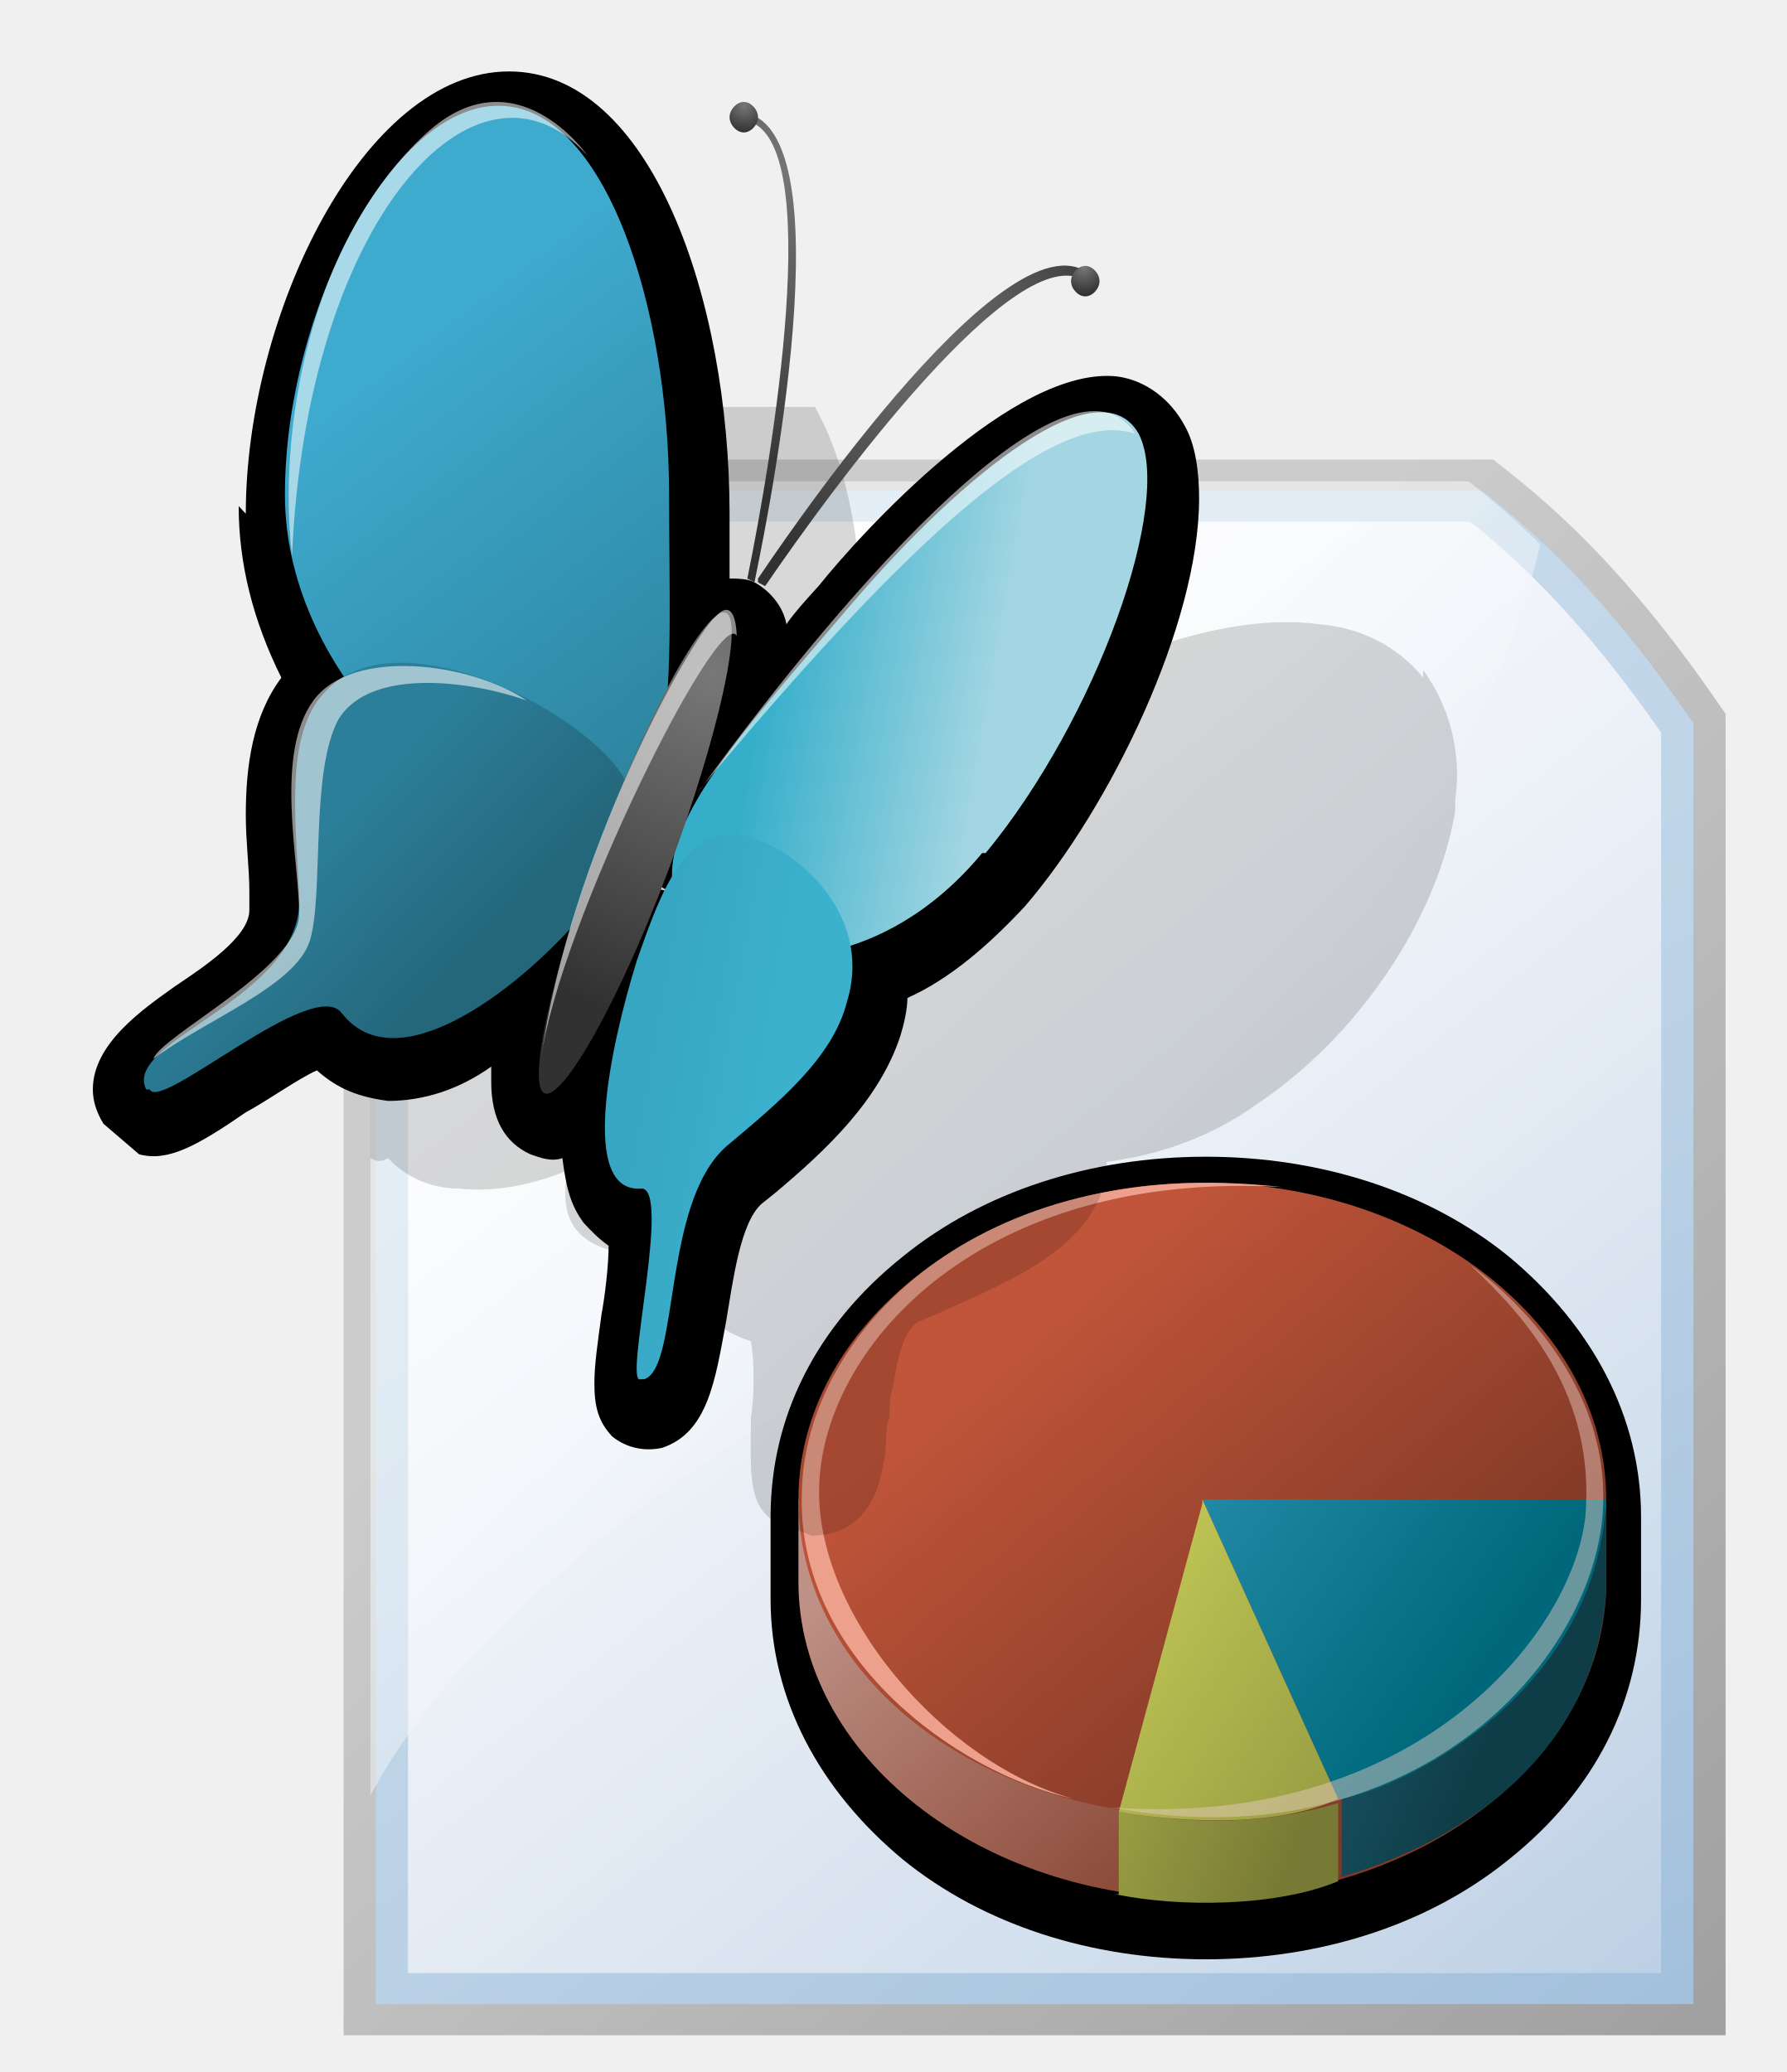
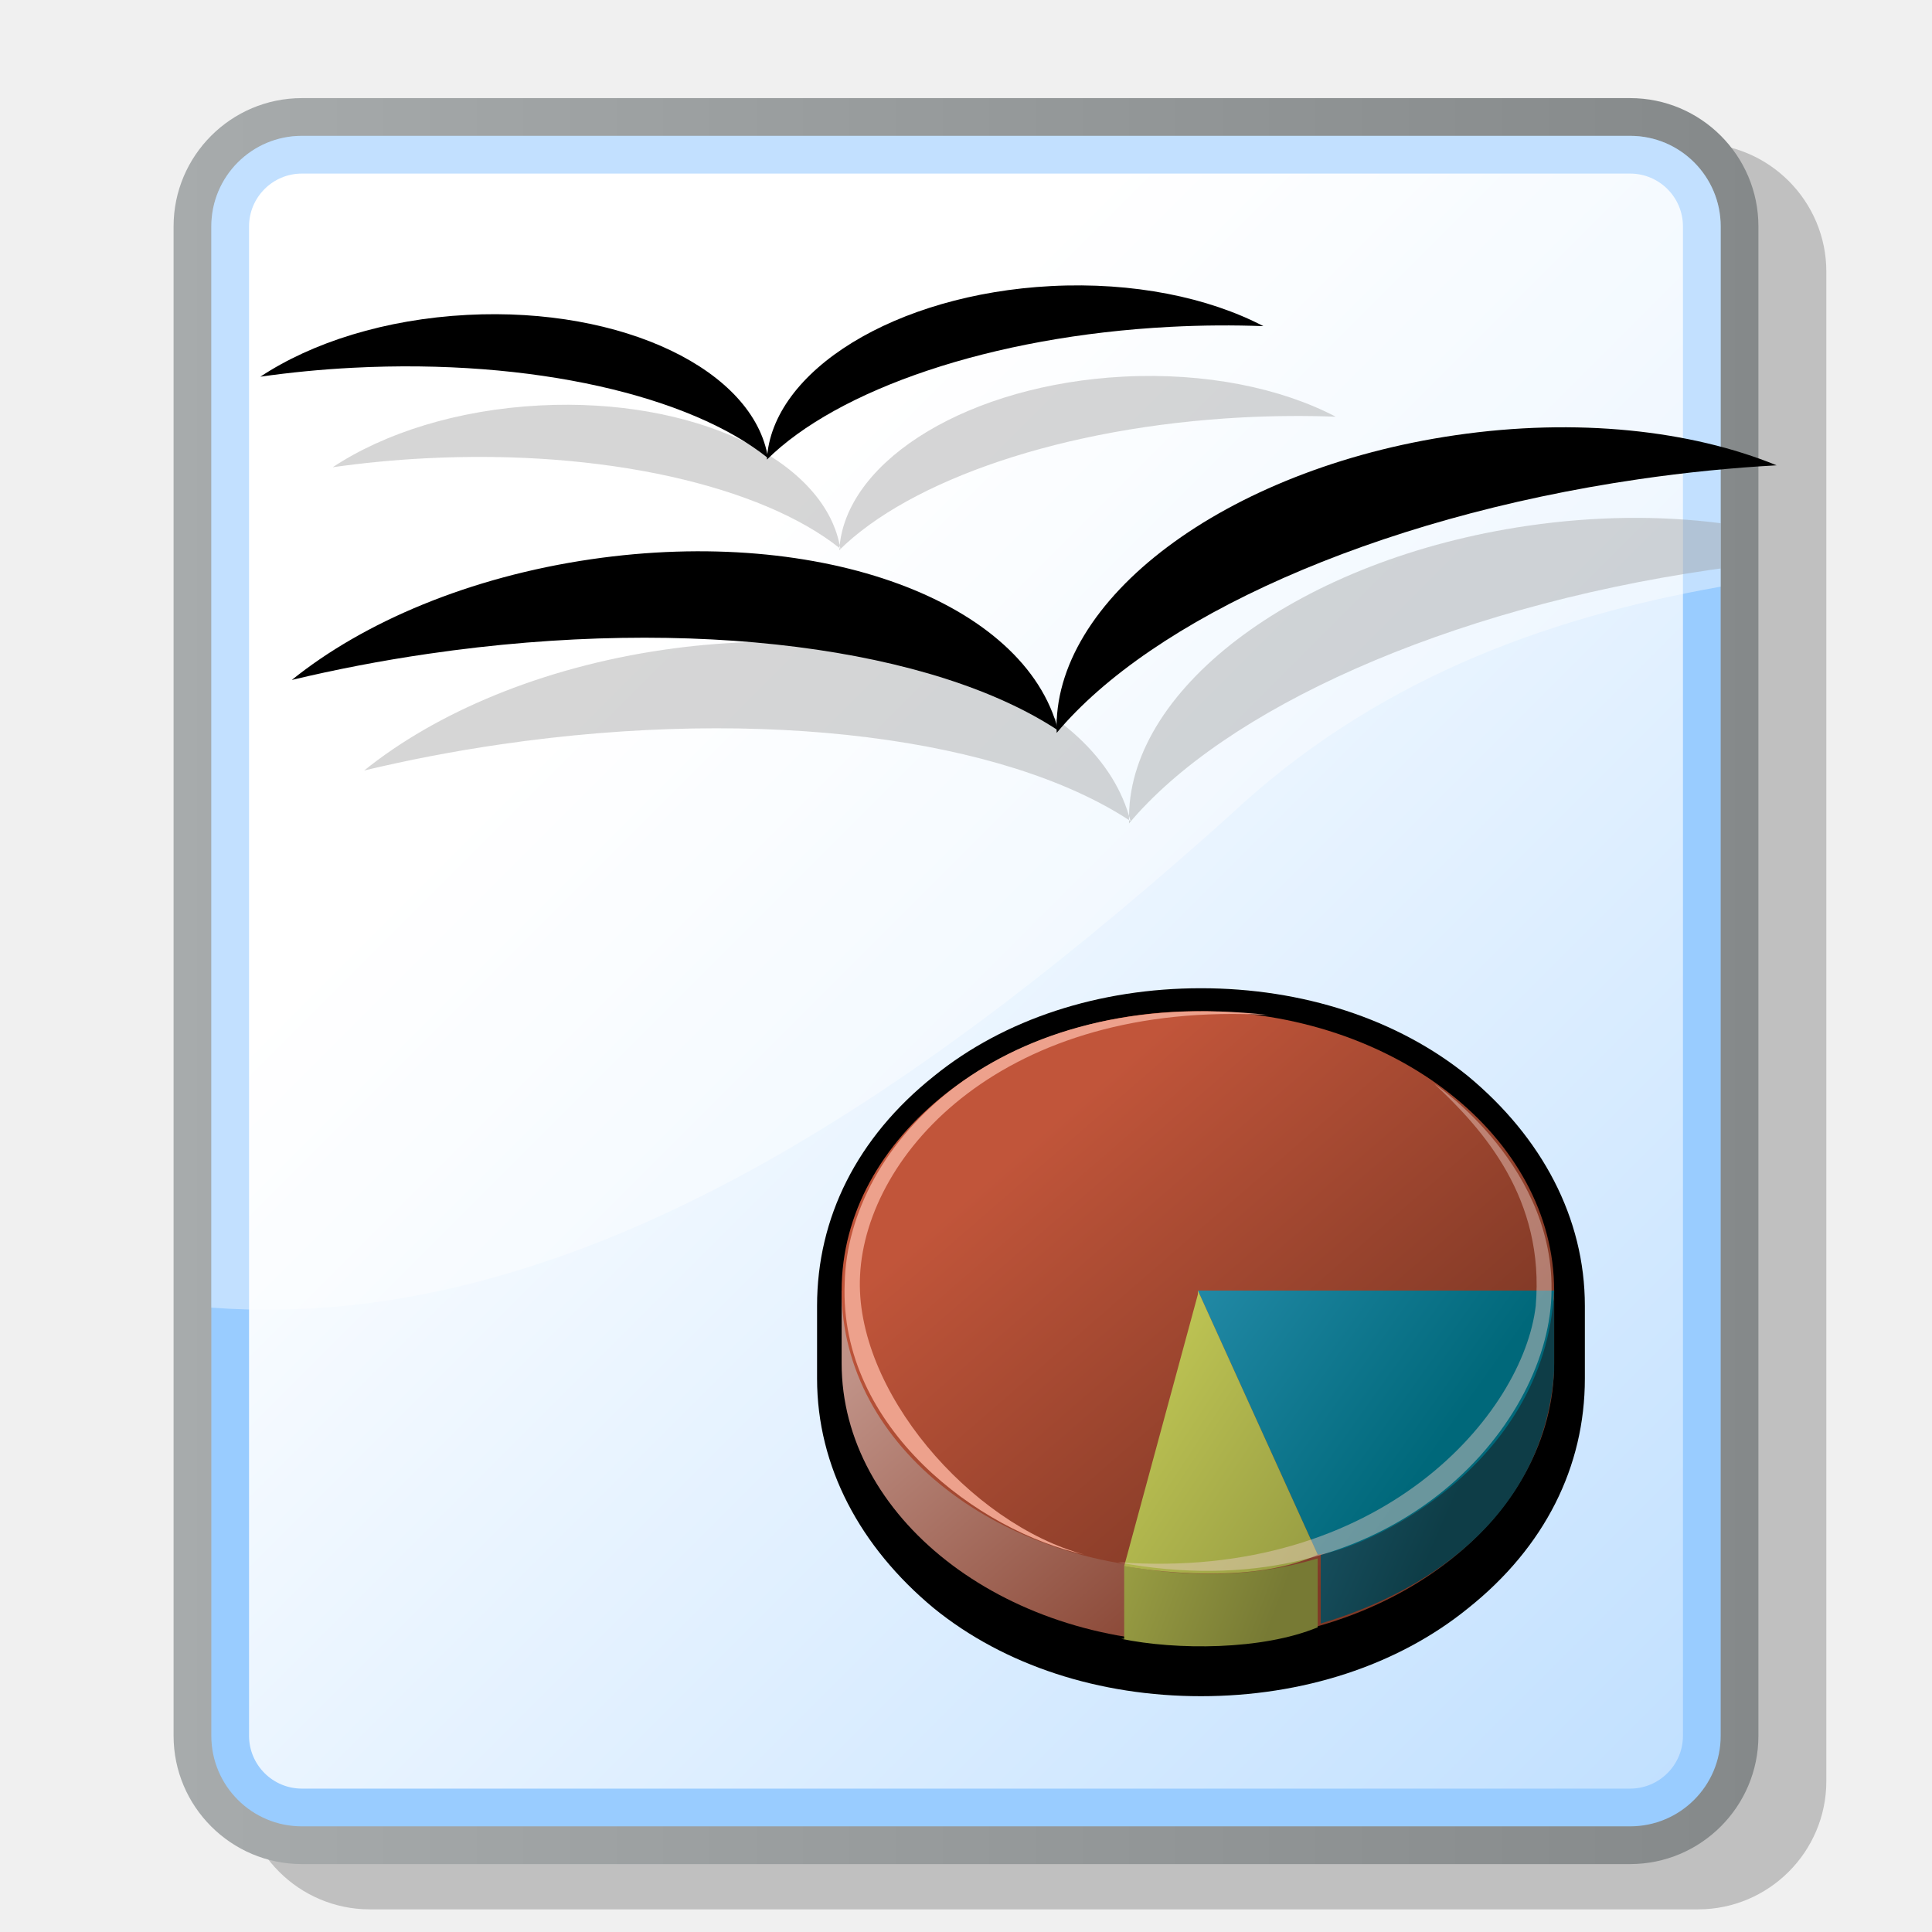
- <svg xmlns="http://www.w3.org/2000/svg" width="50pt" height="58pt" viewBox="0 0 204.755 242.183" style="overflow:visible;enable-background:new 0 0 204.755 242.183" xml:space="preserve" id="svg2555">
-   <defs id="defs2610">
-     <linearGradient id="XMLID_1_" gradientUnits="userSpaceOnUse" x1="227.95" y1="263.235" x2="60.817" y2="96.103">
-       <stop offset="0" style="stop-color:#999999" id="stop2558" />
-       <stop offset="1" style="stop-color:#CCCCCC" id="stop2559" />
+ <svg xmlns="http://www.w3.org/2000/svg" xmlns:ns1="&amp;ns_ai;" ns1:viewOrigin="178 524" ns1:rulerOrigin="-178 -268" ns1:pageBounds="178 524 434 268" width="48pt" height="48pt" viewBox="0 0 256 256" style="overflow:visible;enable-background:new 0 0 256 256" xml:space="preserve" id="svg153">
+   <defs id="defs184" />
+   <g id="Layer_3" ns1:layer="yes" ns1:dimmedPercent="50" ns1:rgbTrio="#4F00FFFF4F00" style="stroke:#000000;">
+     <path ns1:knockout="Off" style="opacity:0.2;stroke:none;" d="M49,19c-9.374,0-17,7.626-17,17v200c0,9.374,7.626,17,17,17h176c9.374,0,17-7.626,17-17    V36c0-9.374-7.626-17-17-17H49z" id="path156" />
+     <linearGradient id="XMLID_1_" gradientUnits="userSpaceOnUse" x1="23" y1="130" x2="233" y2="130">
+       <stop offset="0" style="stop-color:#A7ABAC" id="stop158" />
+       <stop offset="1" style="stop-color:#85898A" id="stop159" />
    </linearGradient>
-     <linearGradient id="XMLID_2_" gradientUnits="userSpaceOnUse" x1="3.394" y1="-0.884" x2="194.059" y2="268.449">
-       <stop offset="0" style="stop-color:#CCDEED" id="stop2565" />
-       <stop offset="0.276" style="stop-color:#C7DBEB" id="stop2566" />
-       <stop offset="0.586" style="stop-color:#BAD1E6" id="stop2567" />
-       <stop offset="0.91" style="stop-color:#A4C1DD" id="stop2568" />
-       <stop offset="1" style="stop-color:#9CBCDA" id="stop2569" />
+     <path ns1:knockout="Off" style="fill:url(#XMLID_1_);stroke:none;" d="M40,13c-9.374,0-17,7.626-17,17v200c0,9.374,7.626,17,17,17h176c9.374,0,17-7.626,17-17    V30c0-9.374-7.626-17-17-17H40z" id="path163" />
+     <path ns1:knockout="Off" style="fill:#99CCFF;stroke:none;" d="M28,230c0,6.627,5.373,12,12,12h176c6.627,0,12-5.373,12-12V30c0-6.627-5.373-12-12-12H40    c-6.627,0-12,5.373-12,12V230z" id="path164" />
+     <linearGradient id="XMLID_2_" gradientUnits="userSpaceOnUse" x1="84.503" y1="86.503" x2="321.502" y2="323.502">
+       <stop offset="0" style="stop-color:#FFFFFF" id="stop166" />
+       <stop offset="1" style="stop-color:#99CCFF" id="stop167" />
    </linearGradient>
-     <linearGradient id="XMLID_3_" gradientUnits="userSpaceOnUse" x1="3.712" y1="17.002" x2="186.379" y2="238.335">
-       <stop offset="0" style="stop-color:#FFFFFF" id="stop2575" />
-       <stop offset="0.223" style="stop-color:#FAFBFD" id="stop2576" />
-       <stop offset="0.499" style="stop-color:#EBF0F7" id="stop2577" />
-       <stop offset="0.801" style="stop-color:#D2DFED" id="stop2578" />
-       <stop offset="1" style="stop-color:#BDD0E5" id="stop2579" />
-     </linearGradient>
-     <linearGradient id="XMLID_4_" gradientUnits="userSpaceOnUse" x1="49.848" y1="68.408" x2="161.446" y2="180.006">
-       <stop offset="0" style="stop-color:#FFFFFF" id="stop2600" />
-       <stop offset="0.232" style="stop-color:#FAFCFD" id="stop2601" />
-       <stop offset="0.492" style="stop-color:#EDF2F8" id="stop2602" />
-       <stop offset="0.764" style="stop-color:#D7E2EF" id="stop2603" />
-       <stop offset="1" style="stop-color:#BDD0E5" id="stop2604" />
-     </linearGradient>
-   </defs>
-   <g id="g3066" transform="matrix(0.788866,0,0,0.760478,38.1447,53.7112)">
-     <path style="font-size:12;fill:url(#XMLID_1_);" d="M168.618,0H0v242.183h204.755V39.088l-1.614-2.411    c-9.829-14.695-19.416-25.659-30.169-34.503L170.329,0H168.618z" id="path2563" />
-     <path style="font-size:12;fill:url(#XMLID_2_);" d="M166.906,4.775H4.775v232.633h195.206V40.538l-0.808-1.206    c-9.564-14.297-18.854-24.934-29.234-33.471l-1.321-1.087H166.906z" id="path2573" />
-     <path style="font-size:12;fill:url(#XMLID_3_);" d="M9.55,9.55c0,8.97,0,214.111,0,223.082c8.861,0,176.793,0,185.654,0    c0-9.022,0-187.817,0-190.644c-9.271-13.861-18.327-24.237-28.299-32.438C163.612,9.55,18.454,9.55,9.55,9.55z" id="path2583" />
-     <path style="font-size:12;opacity:0.5;fill:url(#XMLID_4_);" d="M64.162,146.834    c50.264-32.703,95.79-71.175,111.914-128.885c0.445-1.624,0.851-3.241,1.234-4.856c-3.024-3.116-6.115-5.983-9.306-8.646    l-1.313-1.095h-1.698H3.989v201.975C16.365,181.14,42.769,161.106,64.162,146.834z" id="path2608" />
+     <path ns1:knockout="Off" style="fill:url(#XMLID_2_);stroke:none;" d="M40,23c-3.859,0-7,3.14-7,7v200c0,3.859,3.141,7,7,7h176c3.859,0,7-3.141,7-7V30    c0-3.86-3.141-7-7-7H40z" id="path171" />
+     <path ns1:knockout="Off" style="opacity:0.4;fill:#FFFFFF;stroke:none;" d="M163,108c18.593-17.431,40.938-26.006,65-30.265V30c0-6.627-5.373-12-12-12H40    c-6.627,0-12,5.373-12,12v143.268C77.582,177.009,124.478,142.51,163,108z" id="path172" />
+     <path ns1:knockout="Off" style="opacity:0.4;fill:#999999;stroke:none;" d="M111.228,72.608c0.009-0.122,0.022-0.243,0.035-0.364    c-2.228-11.406-19.381-19.576-39.741-18.521c-10.893,0.564-20.601,3.661-27.436,8.19c3.945-0.563,8.041-0.965,12.246-1.183    C80.08,59.501,100.927,64.422,111.228,72.608z M111.228,72.608c-0.008,0.099-0.023,0.196-0.028,0.295    c9.35-9.263,29.647-16.361,53.49-17.596c4.207-0.218,8.321-0.243,12.304-0.09c-7.267-3.799-17.243-5.875-28.136-5.311    c-20.248,1.049-36.399,10.845-37.595,22.338c0.03,0.154,0.069,0.307,0.093,0.462C111.314,72.674,111.269,72.642,111.228,72.608z     M87.92,86.102c-16.121,2.354-30.131,8.308-39.667,15.994c5.79-1.386,11.825-2.552,18.051-3.46    c35.148-5.131,66.839-0.713,83.298,10.031c-0.003-0.183-0.001-0.366,0.001-0.549C144.701,91.466,118.054,81.702,87.92,86.102z     M228,75.329v-6c-7.895-1.02-16.583-0.972-25.585,0.342c-29.968,4.375-52.628,21.189-52.813,38.448    c0.066,0.227,0.146,0.449,0.204,0.678c-0.066-0.044-0.138-0.085-0.205-0.129c0.003,0.148-0.007,0.296-0.001,0.444    c12.618-15.075,41.822-28.456,77.113-33.608C227.145,75.439,227.57,75.389,228,75.329z" id="path173" />
+     <g id="g174">
+       <g id="g175">
+         <path ns1:knockout="Off" style="stroke:none;" d="M56.718,86.636c-6.226,0.908-12.261,2.074-18.051,3.46      c9.536-7.687,23.546-13.641,39.667-15.994c30.544-4.459,57.521,5.627,61.887,22.694C123.819,85.957,92.009,81.483,56.718,86.636      z" id="path176" />
+         <path ns1:knockout="Off" style="stroke:none;" d="M217.128,63.502c6.226-0.909,12.343-1.518,18.286-1.845      c-11.335-4.64-26.462-6.341-42.585-3.987c-30.542,4.459-53.511,21.838-52.814,39.44      C152.633,82.035,181.837,68.654,217.128,63.502z" id="path177" />
+       </g>
+       <g id="g178">
+         <path ns1:knockout="Off" style="stroke:none;" d="M46.746,48.731c-4.205,0.218-8.301,0.62-12.246,1.183      c6.835-4.529,16.543-7.625,27.436-8.19c20.635-1.069,37.988,7.334,39.834,18.983C91.514,52.461,70.59,47.496,46.746,48.731z" id="path179" />
+         <path ns1:knockout="Off" style="stroke:none;" d="M155.104,43.307c4.207-0.218,8.321-0.243,12.304-0.09      c-7.267-3.799-17.243-5.875-28.136-5.311c-20.635,1.069-37.025,11.221-37.658,22.997      C110.963,51.641,131.261,44.542,155.104,43.307z" id="path180" />
+       </g>
+     </g>
  </g>
-   <g id="Layer_x0020_4" style="fill-rule:nonzero;clip-rule:nonzero;stroke:#000000;stroke-miterlimit:4;" transform="matrix(4.06948,0,0,5.07073,30.2651,14.5183)">
+   <g id="Layer_2" ns1:layer="yes" ns1:editable="no" ns1:dimmedPercent="50" ns1:rgbTrio="#FFFF4F004F00" style="stroke:#000000;">
+     <path ns1:knockout="Off" style="fill:none;stroke:none;" d="M256,256H0V0h256V256z" id="path182" />
+   </g>
+   <g id="Layer_x0020_4" style="fill-rule:nonzero;clip-rule:nonzero;stroke:#000000;stroke-miterlimit:4;overflow:visible;enable-background:new 0 0 204.755 242.183;" transform="matrix(4.06948,0,0,5.07073,50.4788,10.2628)">
    <path style="stroke:none;" d="M18,26.1c-2.5,1.6-3.8,3.7-3.8,6V34c0,2.3,1.4,4.4,3.8,6c2.3,1.5,5.4,2.3,8.7,2.3s6.4-0.8,8.7-2.3c2.5-1.6,3.8-3.7,3.8-6v-1.9c0-2.3-1.4-4.4-3.8-6c-2.3-1.5-5.4-2.3-8.7-2.3s-6.4,0.8-8.7,2.3z" id="path2923" />
    <linearGradient id="aigrd5" gradientUnits="userSpaceOnUse" x1="23.13" y1="28.455" x2="30.731" y2="39.377">
      <stop offset="0" style="stop-color:#C09287" id="stop2925" />
      <stop offset="1" style="stop-color:#803926" id="stop2926" />
    </linearGradient>
    <path style="fill:url(#aigrd5);stroke:none;" d="M37.8,31.7c-1.3-3.1-5.8-5.4-11.2-5.4c-5.4,0-9.9,2.3-11.2,5.4H15v1.9c0,4,5.2,7.3,11.6,7.3c6.4,0,11.6-3.3,11.6-7.3v-1.9h-0.4z" id="path2927" />
    <linearGradient id="aigrd6" gradientUnits="userSpaceOnUse" x1="22.982" y1="26.53" x2="30.638" y2="37.531">
      <stop offset="0" style="stop-color:#C1553A" id="stop2929" />
      <stop offset="1" style="stop-color:#803926" id="stop2930" />
    </linearGradient>
    <path style="fill:url(#aigrd6);stroke:none;" d="M38.2,31.7c0,4-5.2,7.3-11.6,7.3C20.2,39,15,35.8,15,31.7c0-4,5.2-7.3,11.6-7.3c6.4,0,11.6,3.3,11.6,7.3z" id="path2931" />
    <linearGradient id="aigrd7" gradientUnits="userSpaceOnUse" x1="25.008" y1="31.059" x2="35.244" y2="36.693">
      <stop offset="0" style="stop-color:#2C7894" id="stop2933" />
      <stop offset="1" style="stop-color:#0E3D47" id="stop2934" />
    </linearGradient>
    <path style="fill:url(#aigrd7);stroke:none;" d="M38.2,33.9l0-2c-1.3,4.1-4.1,5.9-7.6,6.7v1.8c3.8-0.9,7.3-3,7.6-6.6z" id="path2935" />
    <linearGradient id="aigrd8" gradientUnits="userSpaceOnUse" x1="22.534" y1="24.677" x2="34.729" y2="35.496">
      <stop offset="0" style="stop-color:#3FA6CC" id="stop2937" />
      <stop offset="1" style="stop-color:#00687A" id="stop2938" />
    </linearGradient>
    <path style="fill:url(#aigrd8);stroke:none;" d="M38.2,31.7c-0.3,4.7-6.3,6.8-7.7,6.9l-3.9-6.9h11.6z" id="path2939" />
    <linearGradient id="aigrd9" gradientUnits="userSpaceOnUse" x1="13.718" y1="33.332" x2="28.977" y2="40.467">
      <stop offset="0" style="stop-color:#E8F066" id="stop2941" />
      <stop offset="1" style="stop-color:#777A34" id="stop2942" />
    </linearGradient>
    <path style="fill:url(#aigrd9);stroke:none;" d="M24.2,40.8v-1.9c2.2,0.3,4.2,0.3,6.3-0.2l0,1.8c-1.8,0.6-4.6,0.6-6.4,0.3z" id="path2943" />
    <linearGradient id="aigrd10" gradientUnits="userSpaceOnUse" x1="17.68" y1="28.994" x2="30.699" y2="39.629">
      <stop offset="0" style="stop-color:#E8F066" id="stop2945" />
      <stop offset="1" style="stop-color:#949941" id="stop2946" />
    </linearGradient>
    <path style="fill:url(#aigrd10);stroke:none;" d="M26.6,31.7l3.9,6.9c-2.4,0.9-6.3,0.3-6.3,0.3l2.4-7.1z" id="path2947" />
    <path style="opacity:0.45;fill:#ECCFC7;stroke:none;" d="M34.3,26.3c0,0,4.1,2.2,3.8,5.7c-0.3,3.5-5.5,8.1-14.1,6.8c8.6,0.5,13.2-3.9,13.6-6.7c0.3-2.8-1.7-4.6-3.3-5.8z" id="path2948" />
    <path style="fill:#EDA18C;stroke:none;" d="M22.9,38.6c-3.4-0.6-8-3.3-7.8-7.1c0.1-3.6,5-7.8,13.8-7c-8.6-0.4-13.1,3.6-13.3,6.8c-0.2,3,3.6,6.5,7.3,7.3z" id="path2949" />
  </g>
-   <g id="Layer_x0020_3" style="fill-rule:nonzero;clip-rule:nonzero;fill:#FFFFFF;stroke:#000000;stroke-miterlimit:4;" transform="matrix(4.15742,0,0,4.45664,5.92883,-2.79247)">
-     <path style="opacity:0.15;fill:#000000;stroke:none;" d="M38.1,18.4c-0.7-0.8-1.7-1.3-2.9-1.4c-3.2-0.4-7.3,1.4-10.2,3.3L23.8,21c-0.2,0.1-0.3,0.2-0.4,0.3c-0.1-0.2-0.4-0.4-0.7-0.6c-0.2-0.1-0.5-0.1-0.7-0.2c0-0.1,0.2-1.5,0.2-1.5c0.3-2.8,0-5.7-1.2-7.7h-9.8c-1.2,1.4-2.2,3.2-2.7,5v4.3    c0.1,0.4,0.3,0.8,0.5,1.2c-0.2,0.2-0.4,0.4-0.5,0.5v8.7C8.7,31.1,8.8,31.1,9,31c0.5,0.5,1.2,0.8,2,0.8c1,0.1,2.1-0.1,3.1-0.5c0,0.1,0,0.2-0.1,0.3c-0.1,0.9,0.2,1.4,0.9,1.7c0.7,0.3,1.4,0.1,2-0.3c0.1,0.6,0.3,1.1,0.6,1.6c0.4,0.6,1,1,1.7,1.2c0.1,0.5,0.1,1.5,0,2    c0,1.4-0.1,2.2,0.6,2.7l1.1,0.4c1.6,0,2-1.3,2.1-2.4c0-0.2,0-0.5,0.1-0.7c0-0.3,0-0.6,0.1-0.8c0.1-0.7,0.3-1.5,0.7-1.7l0.5-0.2c1.9-0.8,4.1-1.6,4.7-3.3c0.1-0.2,0.1-0.4,0.1-0.6c0,0,0-0.1,0-0.1c1.6-0.2,3-0.7,4.2-1.5c2.9-1.8,5.1-4.9,5.6-7.7c0-0.1,0-0.2,0-0.3    c0.2-1.3-0.2-2.5-0.9-3.4z" id="path2951" />
-     <path style="fill:#000000;stroke:none;" d="M4.8,13.9c0,1.5,0.4,3,1.2,4.5c-0.8,1-1,2.3-1,3.6c0,0.7,0.1,1.4,0.1,2l0,0.5c0,0,0,0,0,0c0,0.7-1.3,1.5-2.1,2c-0.9,0.6-2.3,1.5-2.3,2.7c0,0.3,0.1,0.6,0.3,0.9L2,30.9c0.8,0.2,1.6-0.2,3-1.1c0.6-0.3,1.5-0.9,2-1.1c0.6,0.5,1.2,0.7,2,0.8    c1,0,2-0.3,2.9-0.9c0,0.1,0,0.2,0,0.4c0,1,0.4,1.6,1.1,1.9c0.3,0.1,0.6,0.2,0.9,0.1c0.1,0.7,0.2,1.2,0.6,1.7c0.2,0.2,0.4,0.4,0.7,0.6c0,0.5-0.1,1.3-0.2,1.8c-0.1,0.7-0.2,1.3-0.2,1.8c0,0.6,0.1,1,0.5,1.4c0.4,0.3,0.9,0.4,1.4,0.3c1.3-0.4,1.5-1.8,1.8-3.3    c0.2-1.1,0.4-2.6,1-3.1l0.4-0.3c1.4-1.1,2.9-2.4,3.5-4.1c0.1-0.3,0.2-0.7,0.2-1c1.2-0.5,2.3-1.4,3.3-2.4c2.4-2.6,4.9-7.4,4.9-10.7c0-0.7-0.1-1.4-0.4-1.9c-0.4-0.7-1.1-1.2-1.9-1.3c-2.9-0.3-7.2,4.1-8.4,5.5c0,0-0.7,0.7-0.9,1c-0.1-0.5-0.5-0.9-0.9-1.1    c-0.2-0.1-0.5-0.1-0.7-0.1c0-0.1,0-1.7,0-1.7c0-5.6-2.2-11.6-6.2-11.6c-4.1,0-7.4,6.4-7.4,11.6z M15.8,23.5c0.1,0,0.5,0.2,1.1,0.5c-0.6-0.1-1.1-0.2-1.1-0.2c0-0.1,0-0.1,0.1-0.3z" id="path2952" />
-     <linearGradient id="aigrd11" gradientUnits="userSpaceOnUse" x1="-154.205" y1="14.582" x2="-147.762" y2="13.586" gradientTransform="matrix(-0.9994 -3.400000e-002 -3.400000e-002 0.9994 -127.5091 -1.0452)">
-       <stop offset="0" style="stop-color:#A3D6E2" id="stop2954" />
-       <stop offset="1" style="stop-color:#35AECA" id="stop2955" />
-     </linearGradient>
-     <path style="fill:url(#aigrd11);stroke:none;" d="M25.7,23c-3.1,3.5-7.5,3.2-8.5,1.4c-1-1.8,1.6-4.4,4.8-7.9s7-6.3,8.1-4.5c1,1.8-1.2,7.5-4.3,11z" id="path2956" />
-     <linearGradient id="aigrd12" gradientUnits="userSpaceOnUse" x1="-134.478" y1="9.646" x2="-141.694" y2="19.804" gradientTransform="matrix(-1 0 0 1 -124.667 0)">
-       <stop offset="0" style="stop-color:#3EAACE" id="stop2958" />
-       <stop offset="1" style="stop-color:#2E86A1" id="stop2959" />
-     </linearGradient>
-     <path style="fill:url(#aigrd12);stroke:none;" d="M6.1,13.6c0,4.9,5.2,8.9,8.2,8.9s2.6-4,2.6-8.9c0-4.9-1.8-10.2-4.8-10.2s-6,5.4-6,10.2z" id="path2960" />
-     <radialGradient id="aigrd13" cx="23.335" cy="8.908" r="6.906" fx="23.335" fy="8.908" gradientUnits="userSpaceOnUse">
-       <stop offset="0" style="stop-color:#787878" id="stop2962" />
-       <stop offset="1" style="stop-color:#313131" id="stop2963" />
-     </radialGradient>
-     <path style="fill:url(#aigrd13);stroke:none;" d="M19.4,15.9l0.2,0.1c1.9-2.6,7.1-9.2,9-8l0.1-0.2c-2.4-1.7-9,7.6-9.3,8z" id="path2964" />
-     <radialGradient id="aigrd14" cx="19.597" cy="5.164" r="8.323" fx="19.597" fy="5.164" gradientUnits="userSpaceOnUse">
-       <stop offset="0" style="stop-color:#787878" id="stop2966" />
-       <stop offset="1" style="stop-color:#313131" id="stop2967" />
-     </radialGradient>
-     <path style="fill:url(#aigrd14);stroke:none;" d="M19.1,3.8c2.2,0.5,0.7,8.8,0,12l0.2,0.1c0.1-0.5,2.7-11.6-0.2-12.3l-0.1,0.2z" id="path2968" />
-     <linearGradient id="aigrd15" gradientUnits="userSpaceOnUse" x1="-148.159" y1="26.034" x2="-144.46" y2="25.462" gradientTransform="matrix(-0.9994 -3.400000e-002 -3.400000e-002 0.9994 -127.5091 -1.0452)">
-       <stop offset="0" style="stop-color:#3BB1CE" id="stop2970" />
-       <stop offset="1" style="stop-color:#37A6C2" id="stop2971" />
-     </linearGradient>
-     <path style="fill:url(#aigrd15);stroke:none;" d="M16.2,36.8c1-0.3,0.5-4.6,2.3-6.1c1.4-1.1,3-2.3,3.4-3.8c0.8-2.4-1.7-4.3-3.2-4.4s-2.2,2-2.7,3.3c-0.8,2.4-1.6,6.1,0.1,6c0.9-0.1-0.5,5.2,0,5z" id="path2972" />
-     <linearGradient id="aigrd16" gradientUnits="userSpaceOnUse" x1="-220.82" y1="85.246" x2="-215.261" y2="84.386" gradientTransform="matrix(0.5742 0.8187 -0.8187 0.5742 203.2852 154.5803)">
-       <stop offset="0" style="stop-color:#2C7F9A" id="stop2974" />
-       <stop offset="1" style="stop-color:#24667A" id="stop2975" />
-     </linearGradient>
-     <path style="fill:url(#aigrd16);stroke:none;" d="M2.2,29.2c-0.7-1.3,4.5-2.4,4.3-5.1c-0.1-2-0.4-4.2,0.7-5.3c1.8-1.9,6.3,0,8,1.7s0.1,3.2-0.9,4.3c-1.8,1.9-5.1,4.2-6.6,2.4c-0.8-1-5.1,2.6-5.4,2z" id="path2976" />
-     <radialGradient id="aigrd17" cx="-115.925" cy="11.151" r="6.31" fx="-115.925" fy="11.151" gradientTransform="matrix(-1.3608 -0.5505 -0.5505 1.3608 -133.5183 -60.679)" gradientUnits="userSpaceOnUse">
-       <stop offset="0" style="stop-color:#787878" id="stop2978" />
-       <stop offset="1" style="stop-color:#313131" id="stop2979" />
-     </radialGradient>
-     <path style="fill:url(#aigrd17);stroke:none;" d="M15,22.6c-1.4,3.5-2.1,6.5-1.6,6.7c0.5,0.2,2.1-2.4,3.5-5.9c1.4-3.5,2.1-6.5,1.6-6.7c-0.5-0.2-2.1,2.4-3.5,5.9z" id="path2980" />
-     <radialGradient id="aigrd18" cx="19.01" cy="3.397" r="0.716" fx="19.01" fy="3.397" gradientUnits="userSpaceOnUse">
-       <stop offset="0" style="stop-color:#787878" id="stop2982" />
-       <stop offset="1" style="stop-color:#313131" id="stop2983" />
-     </radialGradient>
-     <path style="fill:url(#aigrd18);stroke:none;" d="M18.6,3.7c0,0.2,0.2,0.4,0.4,0.4c0.2,0,0.4-0.2,0.4-0.4c0-0.2-0.2-0.4-0.4-0.4c-0.2,0-0.4,0.2-0.4,0.4z" id="path2984" />
-     <radialGradient id="aigrd19" cx="28.552" cy="7.644" r="0.715" fx="28.552" fy="7.644" gradientUnits="userSpaceOnUse">
-       <stop offset="0" style="stop-color:#787878" id="stop2986" />
-       <stop offset="1" style="stop-color:#313131" id="stop2987" />
-     </radialGradient>
-     <path style="fill:url(#aigrd19);stroke:none;" d="M28.2,8c0,0.2,0.2,0.4,0.4,0.4c0.2,0,0.4-0.2,0.4-0.4s-0.2-0.4-0.4-0.4c-0.2,0-0.4,0.2-0.4,0.4z" id="path2988" />
-     <path style="opacity:0.55;stroke:none;" d="M14.6,4.7c0,0-2-2.7-4.5-0.6c-3.4,2.9-4.2,8-3.8,11.1c0.4-8.8,5.2-13.7,8.3-10.5z" id="path2989" />
-     <path style="opacity:0.55;stroke:none;" d="M17.8,21.3C22,15.9,28.2,9.4,30,12c-2.3-0.7-6.3,2.7-12.3,9.4z" id="path2990" />
-     <path style="opacity:0.55;stroke:none;" d="M18.8,17.3c-0.5-0.8-5,7.6-5.5,11.1c0.8-5.4,4.2-11,4.9-11.6c0.6-0.6,0.6,0.5,0.6,0.5z" id="path2991" />
-     <path style="opacity:0.55;stroke:none;" d="M12.9,19c-1.6-1-4.9-1.4-6,0c-1.1,1.4-0.4,4.2-0.4,5.6s-3.9,3.2-4.1,3.8c1.4-1,4-1.9,4.4-3.1s0-4.4,0.8-5.8c0.9-1.4,3.8-1,5.3-0.5z" id="path2992" />
-   </g>
</svg>
